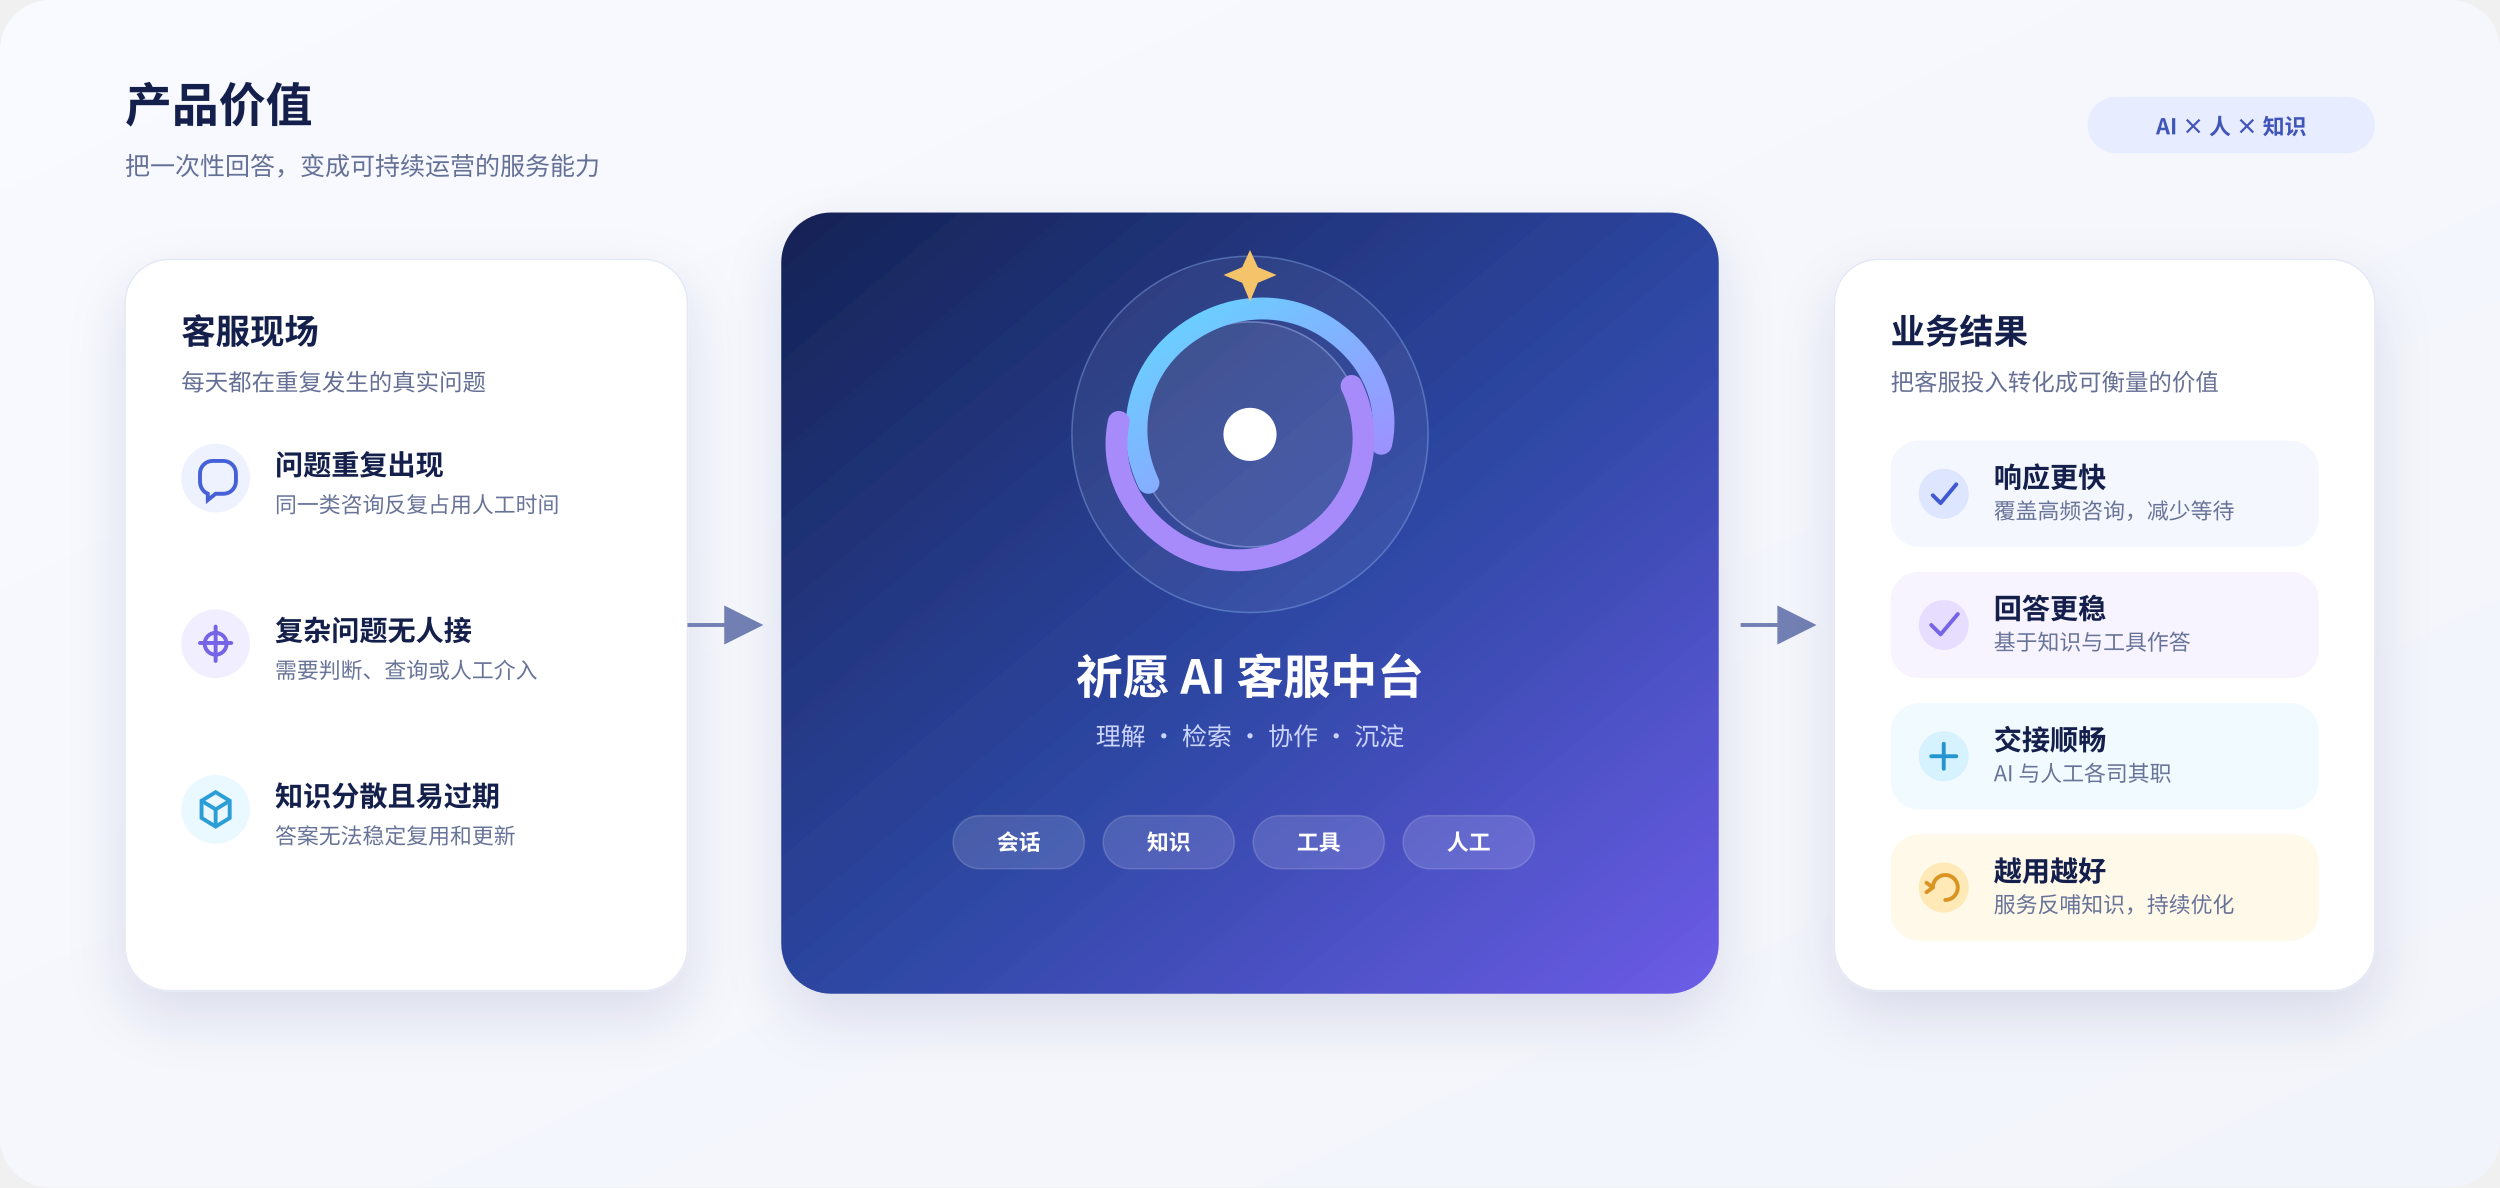
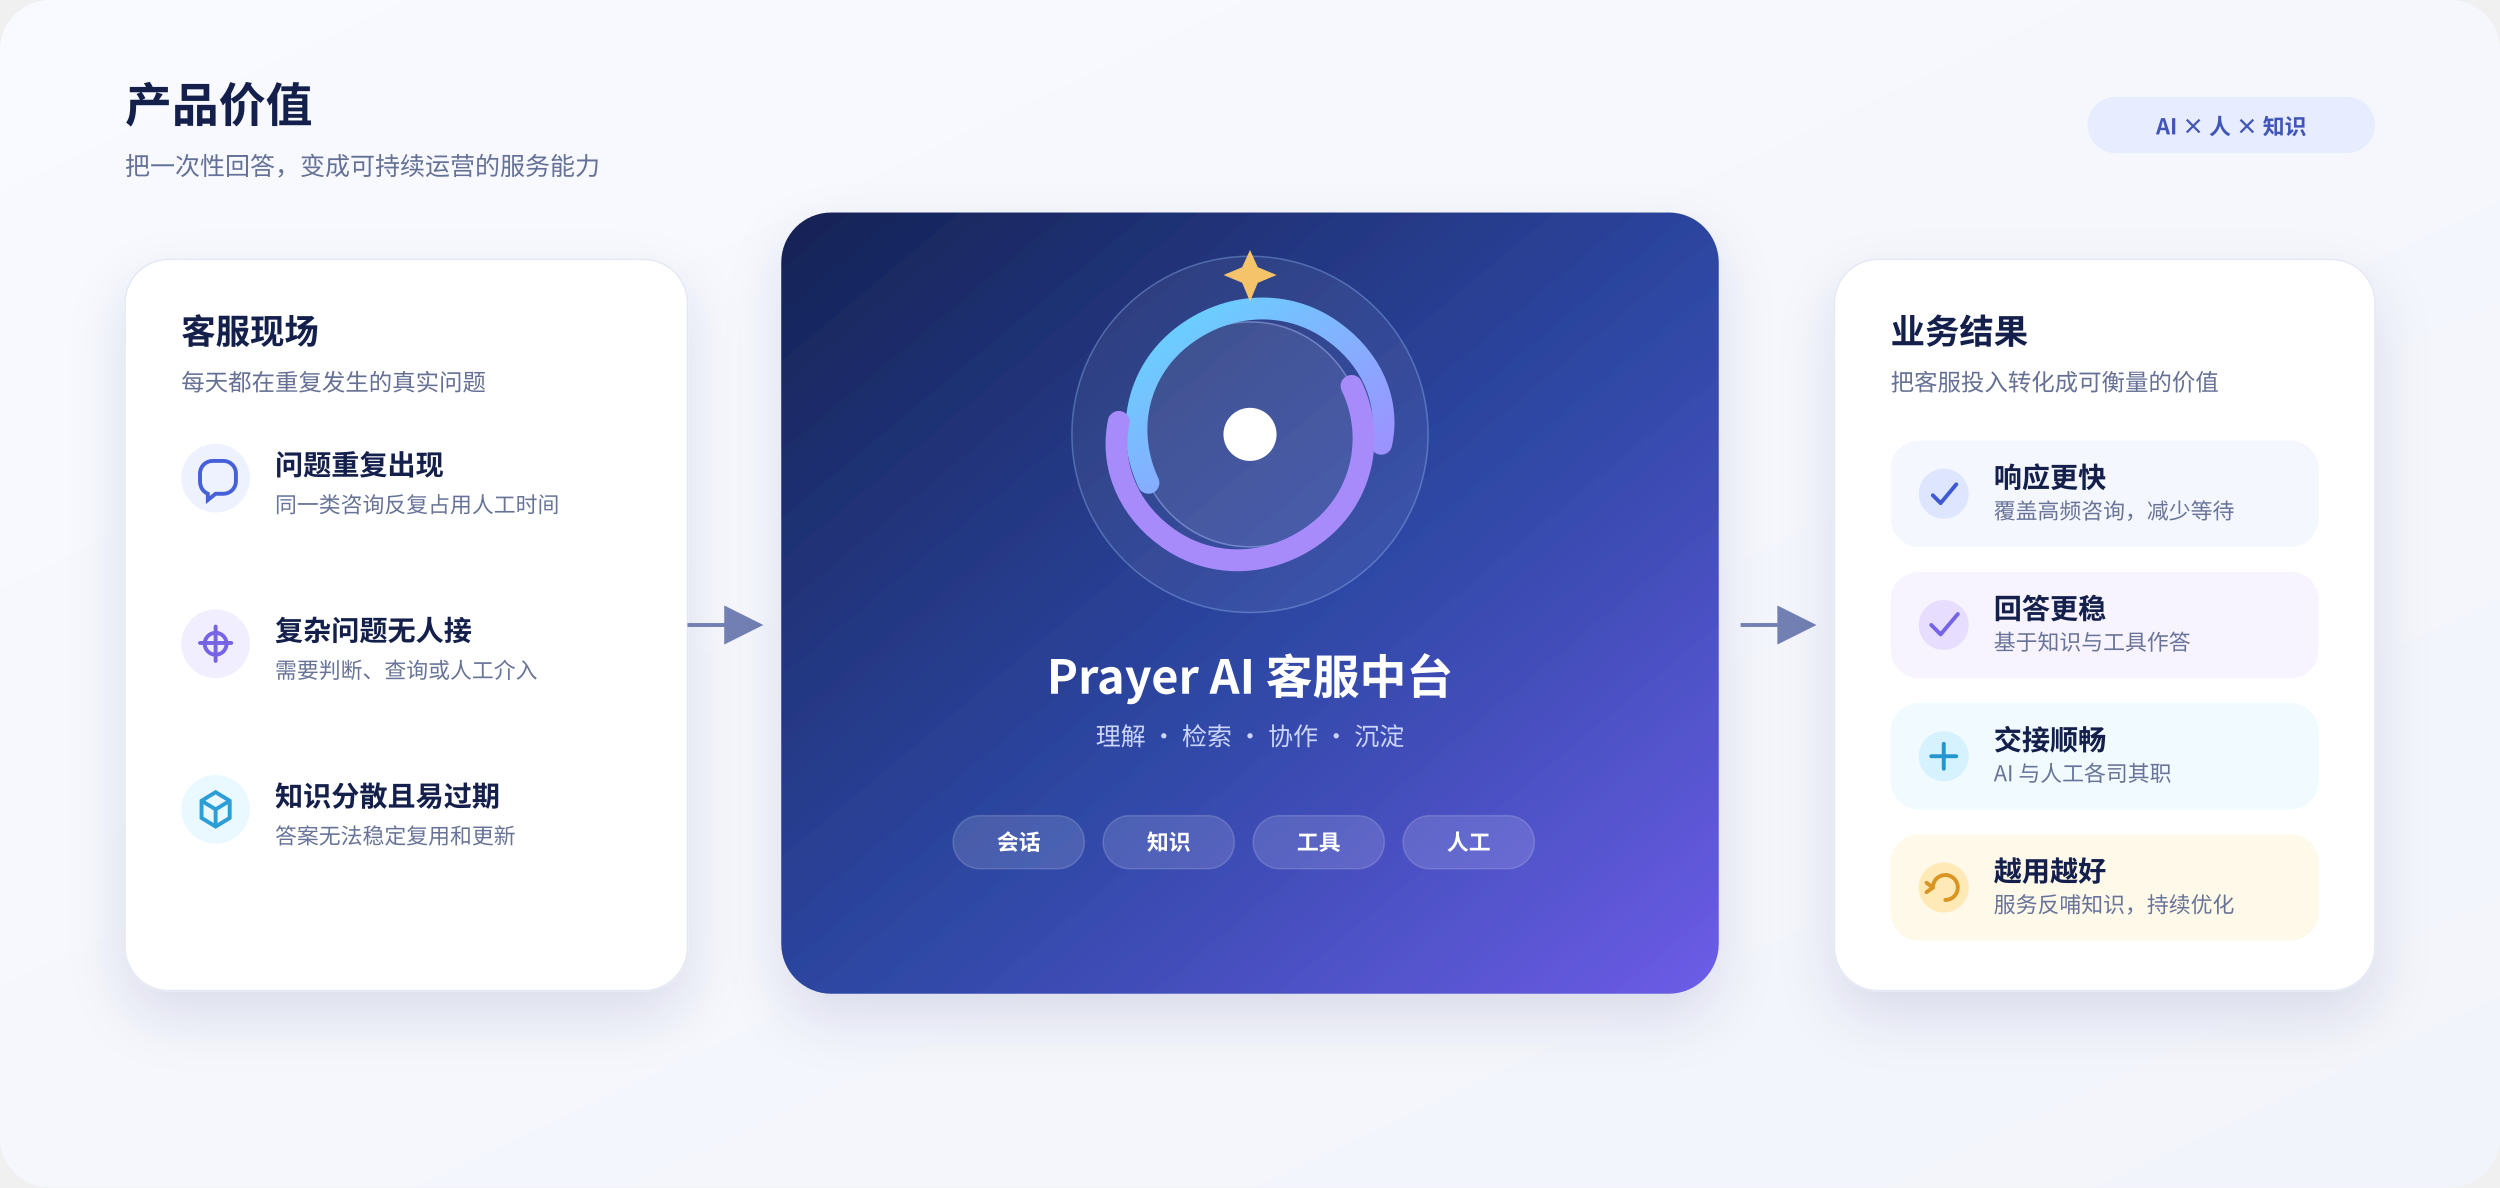
<svg xmlns="http://www.w3.org/2000/svg" viewBox="0 0 1600 760" role="img" aria-labelledby="title desc">
  <defs>
    <linearGradient id="canvas" x1="0" y1="0" x2="1" y2="1">
      <stop offset="0" stop-color="#F8FAFF" />
      <stop offset="1" stop-color="#F2F4FB" />
    </linearGradient>
    <linearGradient id="core" x1="0" y1="0" x2="1" y2="1">
      <stop offset="0" stop-color="#152254" />
      <stop offset="0.55" stop-color="#2F48A6" />
      <stop offset="1" stop-color="#6D5CE7" />
    </linearGradient>
    <linearGradient id="coreGlow" x1="0" y1="0" x2="1" y2="1">
      <stop offset="0" stop-color="#62D8FF" />
      <stop offset="1" stop-color="#A28BFF" />
    </linearGradient>
    <filter id="shadow" x="-20%" y="-20%" width="140%" height="150%">
      <feDropShadow dx="0" dy="16" stdDeviation="18" flood-color="#1C2C61" flood-opacity="0.11" />
    </filter>
    <filter id="softShadow" x="-20%" y="-20%" width="140%" height="150%">
      <feDropShadow dx="0" dy="8" stdDeviation="10" flood-color="#1C2C61" flood-opacity="0.09" />
    </filter>
    <marker id="arrow" markerWidth="12" markerHeight="12" refX="10" refY="6" orient="auto">
      <path d="M1 1L11 6L1 11Z" fill="#7280B3" />
    </marker>
    <style>
      .font { font-family: "PingFang SC", "Hiragino Sans GB", "Microsoft YaHei", "Noto Sans CJK SC", sans-serif; }
      .title { font-size: 30px; font-weight: 700; fill: #14204B; }
      .subtitle { font-size: 16px; font-weight: 400; fill: #647096; }
      .card-title { font-size: 22px; font-weight: 700; fill: #14204B; }
      .card-copy { font-size: 15px; font-weight: 500; fill: #657094; }
      .core-title { font-size: 30px; font-weight: 700; fill: #FFFFFF; }
      .core-copy { font-size: 16px; font-weight: 400; fill: #CBD5FF; }
      .chip { font-size: 14px; font-weight: 600; fill: #FFFFFF; }
      .value-title { font-size: 18px; font-weight: 700; fill: #14204B; }
      .value-copy { font-size: 14px; font-weight: 400; fill: #687398; }
    </style>
  </defs>
  <rect width="1600" height="760" rx="32" fill="url(#canvas)" />
  <text x="80" y="78" class="font title">产品价值</text>
  <text x="80" y="112" class="font subtitle">把一次性回答，变成可持续运营的服务能力</text>
  <rect x="1336" y="62" width="184" height="36" rx="18" fill="#E8ECFF" />
  <text x="1428" y="86" text-anchor="middle" class="font" font-size="14" font-weight="700" fill="#4055B8">AI × 人 × 知识</text>
  <rect x="80" y="166" width="360" height="468" rx="28" fill="#FFFFFF" stroke="#E4E8F4" filter="url(#shadow)" />
  <text x="116" y="220" class="font card-title">客服现场</text>
  <text x="116" y="250" class="font card-copy">每天都在重复发生的真实问题</text>
  <g transform="translate(116 284)">
    <circle cx="22" cy="22" r="22" fill="#EEF2FF" />
    <path d="M12 19C12 14.6 15.6 11 20 11H27C31.4 11 35 14.6 35 19V24C35 28.4 31.4 32 27 32H22L17 36V32C14.1 30.8 12 27.9 12 24V19Z" fill="none" stroke="#4660D7" stroke-width="2.5" />
    <text x="60" y="20" class="font value-title">问题重复出现</text>
    <text x="60" y="44" class="font value-copy">同一类咨询反复占用人工时间</text>
  </g>
  <g transform="translate(116 390)">
    <circle cx="22" cy="22" r="22" fill="#F1EEFF" />
    <path d="M22 11V33M12 21.5H32" stroke="#7564E5" stroke-width="2.5" stroke-linecap="round" />
    <circle cx="22" cy="22" r="7" fill="none" stroke="#7564E5" stroke-width="2.5" />
    <text x="60" y="20" class="font value-title">复杂问题无人接</text>
    <text x="60" y="44" class="font value-copy">需要判断、查询或人工介入</text>
  </g>
  <g transform="translate(116 496)">
    <circle cx="22" cy="22" r="22" fill="#EAF8FF" />
    <path d="M13 16.5L22 11L31 16.5V27.5L22 33L13 27.5V16.5Z" fill="none" stroke="#2B9DD7" stroke-width="2.5" />
    <path d="M13 16.5L22 22L31 16.5M22 22V33" fill="none" stroke="#2B9DD7" stroke-width="2.5" />
    <text x="60" y="20" class="font value-title">知识分散且易过期</text>
    <text x="60" y="44" class="font value-copy">答案无法稳定复用和更新</text>
  </g>
  <path d="M440 400H486" fill="none" stroke="#7280B3" stroke-width="2.5" marker-end="url(#arrow)" />
  <rect x="500" y="136" width="600" height="500" rx="32" fill="url(#core)" filter="url(#shadow)" />
  <circle cx="800" cy="278" r="114" fill="#FFFFFF" fill-opacity="0.06" stroke="#9EC8FF" stroke-opacity="0.34" />
  <circle cx="800" cy="278" r="72" fill="#FFFFFF" fill-opacity="0.08" stroke="#B8C8FF" stroke-opacity="0.42" />
  <path d="M735 309C720 277 727 239 756 216C785 193 824 191 853 212C877 229 890 256 884 284" fill="none" stroke="url(#coreGlow)" stroke-width="14" stroke-linecap="round" />
  <path d="M865 247C880 278 873 317 844 340C815 363 776 365 747 344C723 327 710 299 716 270" fill="none" stroke="#A78BFA" stroke-width="14" stroke-linecap="round" />
  <circle cx="800" cy="278" r="17" fill="#FFFFFF" />
  <path d="M800 160L805 171L817 176L805 181L800 193L795 181L783 176L795 171Z" fill="#F5C46A" />
-   <text x="800" y="444" text-anchor="middle" class="font core-title">祈愿 AI 客服中台</text>
+   <text x="800" y="444" text-anchor="middle" class="font core-title">Prayer AI 客服中台</text>
  <text x="800" y="477" text-anchor="middle" class="font core-copy">理解 · 检索 · 协作 · 沉淀</text>
  <g transform="translate(610 522)">
    <rect width="84" height="34" rx="17" fill="#FFFFFF" fill-opacity="0.13" stroke="#FFFFFF" stroke-opacity="0.16" />
    <text x="42" y="22" text-anchor="middle" class="font chip">会话</text>
    <rect x="96" width="84" height="34" rx="17" fill="#FFFFFF" fill-opacity="0.13" stroke="#FFFFFF" stroke-opacity="0.16" />
    <text x="138" y="22" text-anchor="middle" class="font chip">知识</text>
    <rect x="192" width="84" height="34" rx="17" fill="#FFFFFF" fill-opacity="0.13" stroke="#FFFFFF" stroke-opacity="0.16" />
    <text x="234" y="22" text-anchor="middle" class="font chip">工具</text>
    <rect x="288" width="84" height="34" rx="17" fill="#FFFFFF" fill-opacity="0.13" stroke="#FFFFFF" stroke-opacity="0.16" />
    <text x="330" y="22" text-anchor="middle" class="font chip">人工</text>
  </g>
  <path d="M1114 400H1160" fill="none" stroke="#7280B3" stroke-width="2.5" marker-end="url(#arrow)" />
  <rect x="1174" y="166" width="346" height="468" rx="28" fill="#FFFFFF" stroke="#E4E8F4" filter="url(#shadow)" />
  <text x="1210" y="220" class="font card-title">业务结果</text>
  <text x="1210" y="250" class="font card-copy">把客服投入转化成可衡量的价值</text>
  <g transform="translate(1210 282)">
    <rect width="274" height="68" rx="18" fill="#F5F7FF" />
    <circle cx="34" cy="34" r="16" fill="#DDE5FF" />
    <path d="M27 35L32 40L42 28" fill="none" stroke="#3E59D3" stroke-width="2.5" stroke-linecap="round" stroke-linejoin="round" />
    <text x="66" y="30" class="font value-title">响应更快</text>
    <text x="66" y="50" class="font value-copy">覆盖高频咨询，减少等待</text>
  </g>
  <g transform="translate(1210 366)">
    <rect width="274" height="68" rx="18" fill="#F8F4FF" />
    <circle cx="34" cy="34" r="16" fill="#E7DEFF" />
    <path d="M26 34L32 40L43 27" fill="none" stroke="#7564E5" stroke-width="2.5" stroke-linecap="round" stroke-linejoin="round" />
    <text x="66" y="30" class="font value-title">回答更稳</text>
    <text x="66" y="50" class="font value-copy">基于知识与工具作答</text>
  </g>
  <g transform="translate(1210 450)">
    <rect width="274" height="68" rx="18" fill="#F0FAFF" />
    <circle cx="34" cy="34" r="16" fill="#D7F2FF" />
    <path d="M26 34H42M34 26V42" stroke="#2495CF" stroke-width="2.5" stroke-linecap="round" />
    <text x="66" y="30" class="font value-title">交接顺畅</text>
    <text x="66" y="50" class="font value-copy">AI 与人工各司其职</text>
  </g>
  <g transform="translate(1210 534)">
    <rect width="274" height="68" rx="18" fill="#FFF9EA" />
    <circle cx="34" cy="34" r="16" fill="#FFE9B7" />
    <path d="M27 34C27 29.6 30.6 26 35 26C39.4 26 43 29.6 43 34C43 38.4 39.4 42 35 42" fill="none" stroke="#D99422" stroke-width="2.5" stroke-linecap="round" />
    <path d="M27 34L23 31M27 34L23 37" stroke="#D99422" stroke-width="2.5" stroke-linecap="round" />
    <text x="66" y="30" class="font value-title">越用越好</text>
    <text x="66" y="50" class="font value-copy">服务反哺知识，持续优化</text>
  </g>
</svg>
